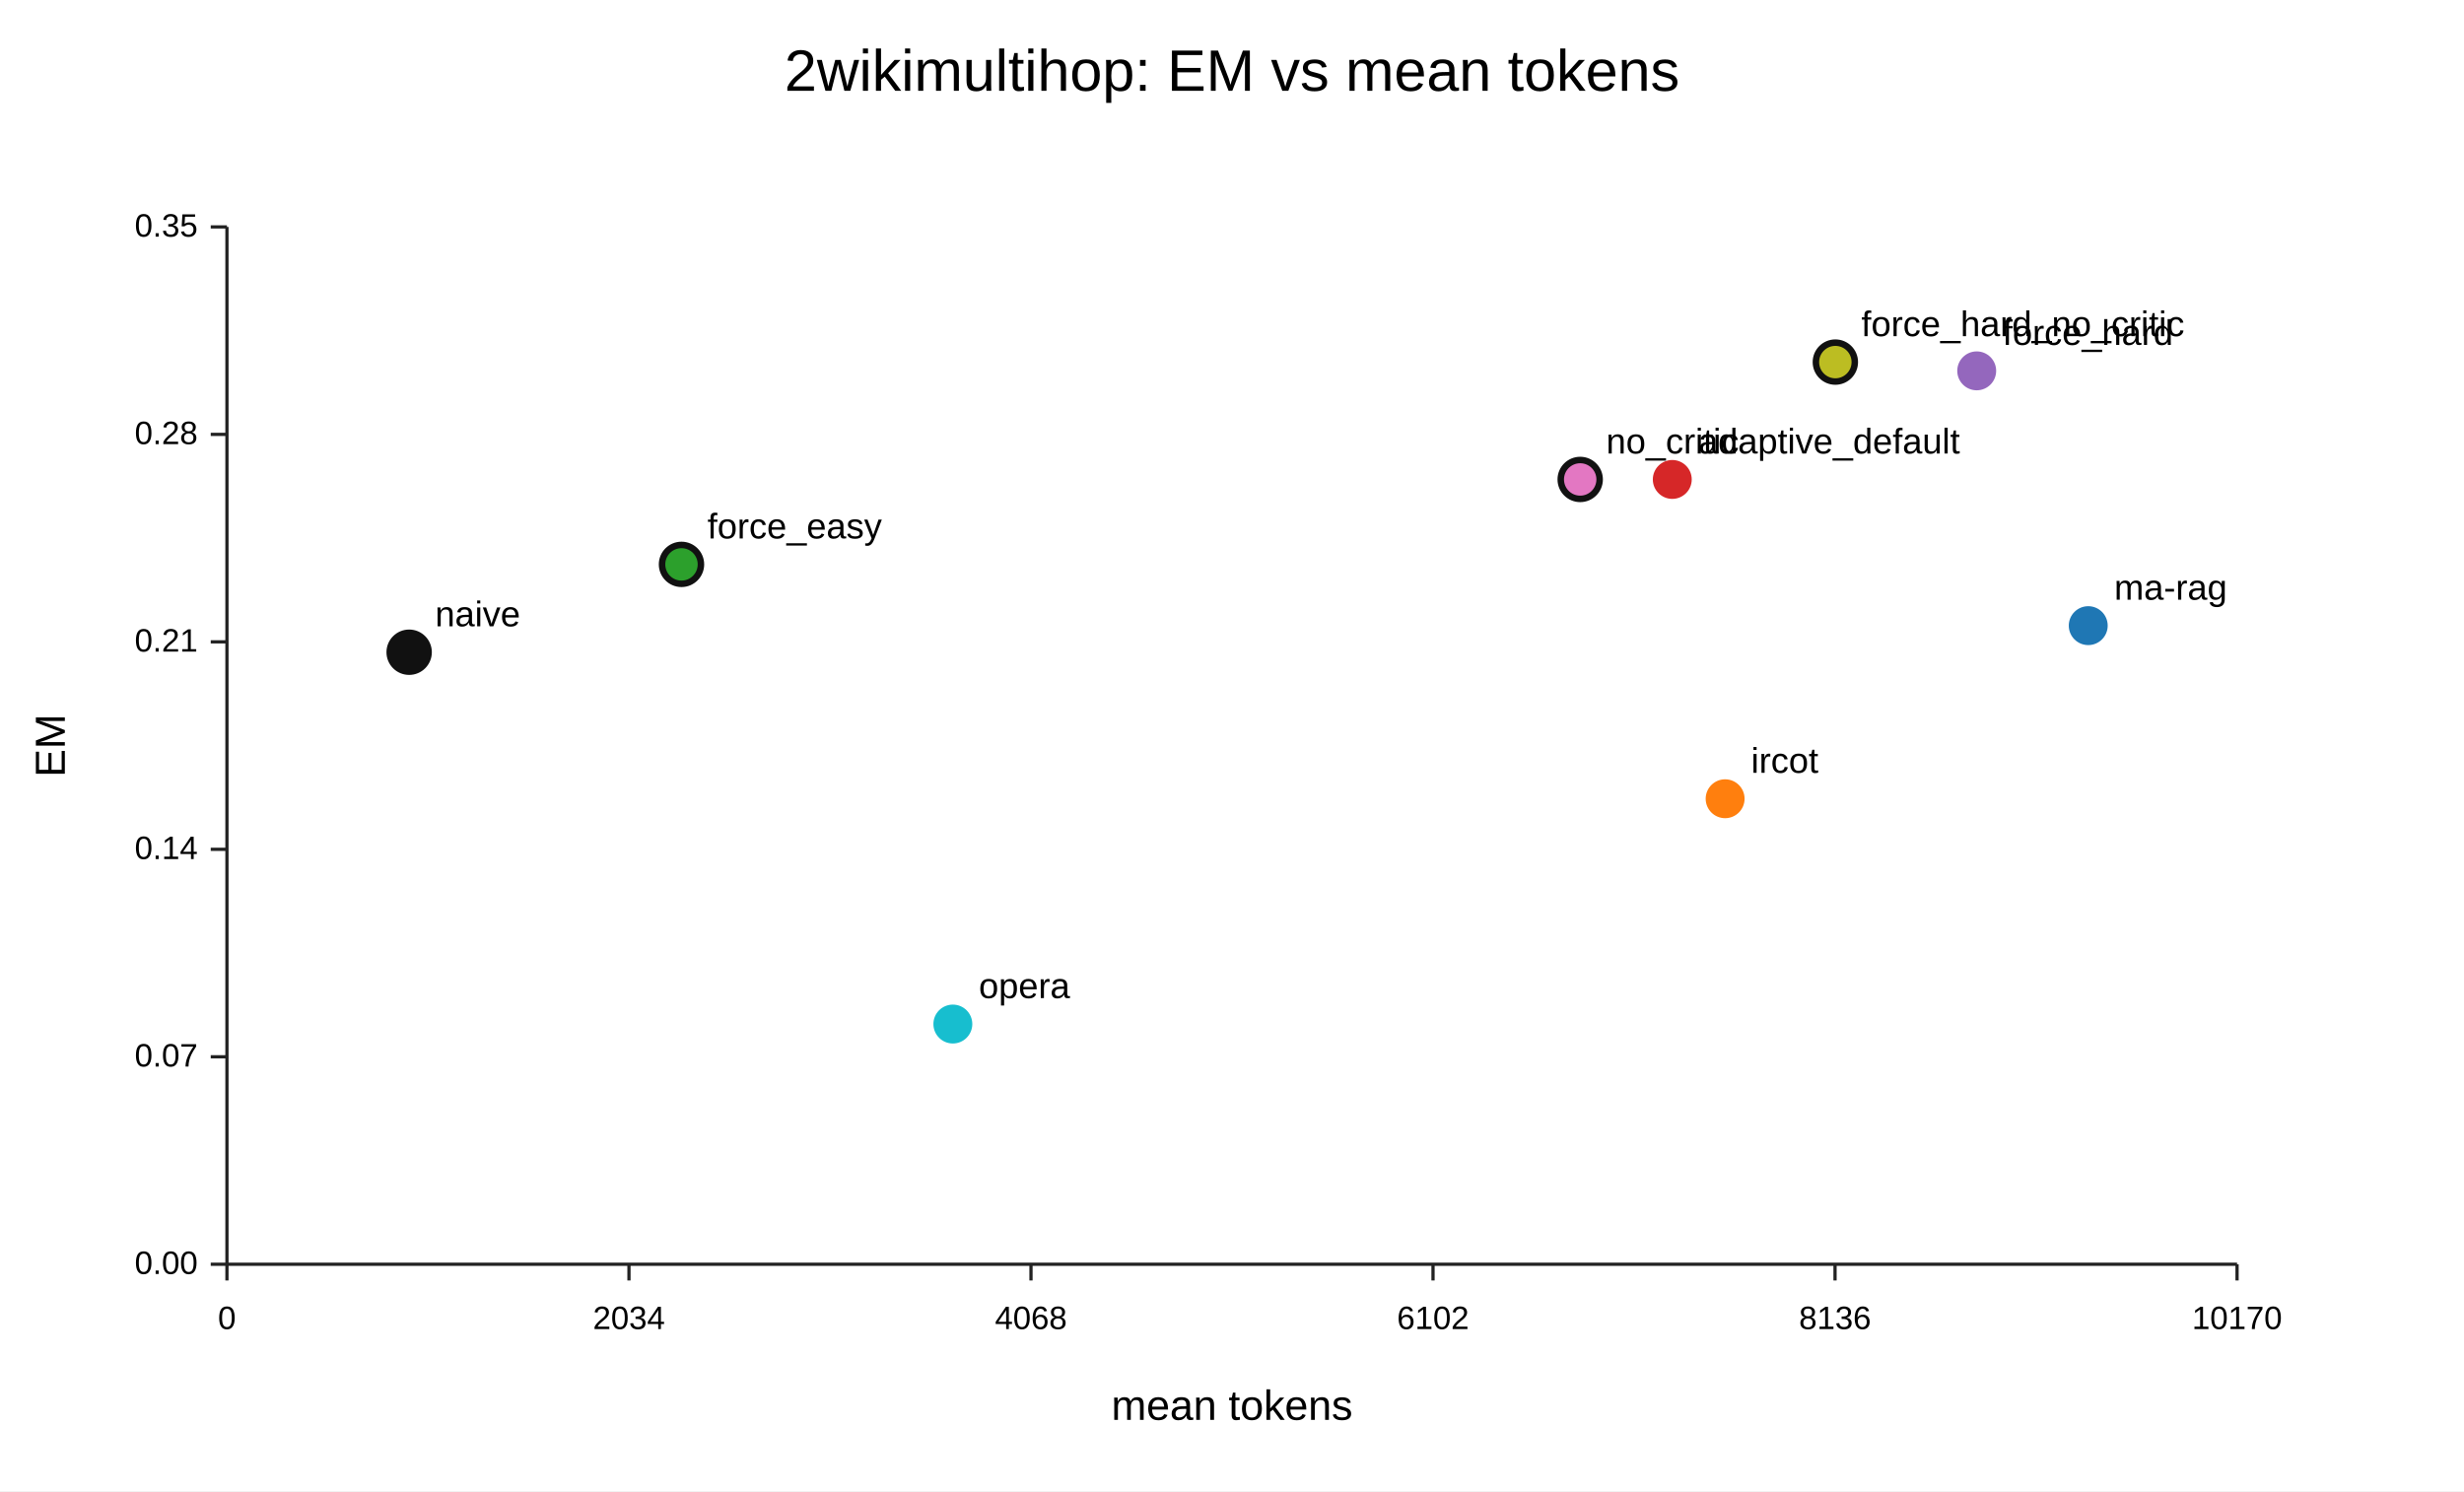
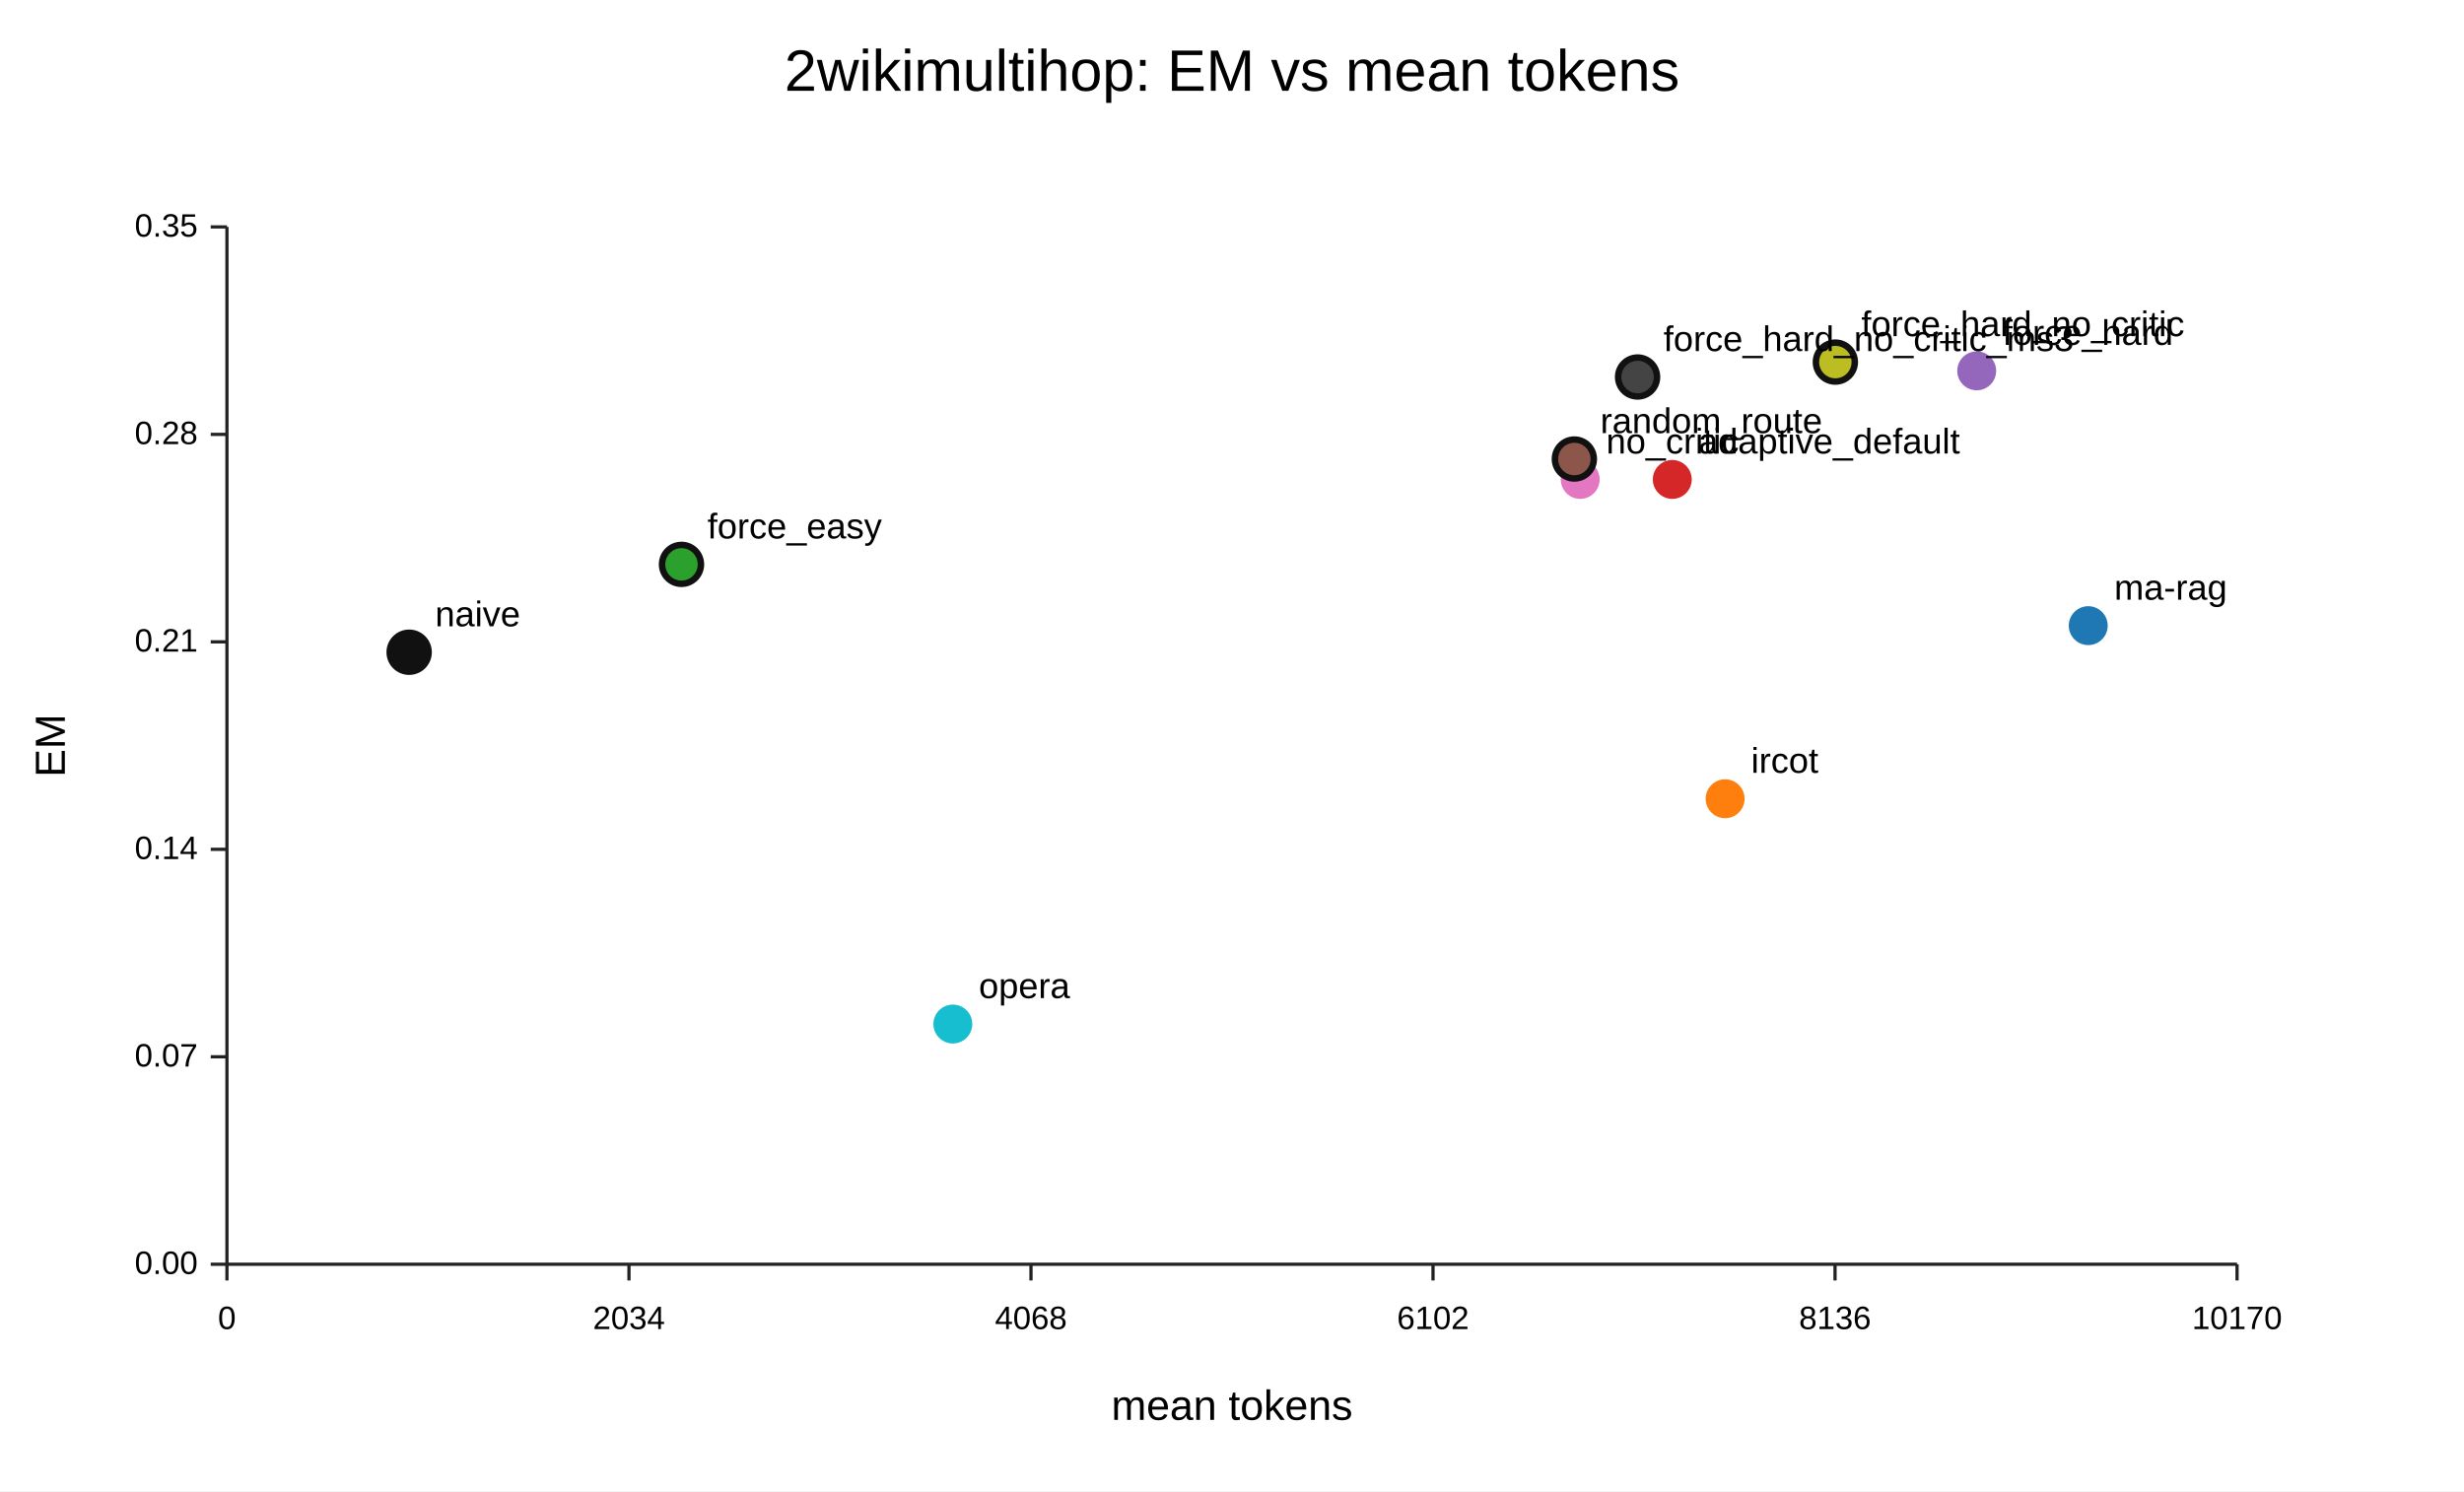
<svg xmlns="http://www.w3.org/2000/svg" width="760" height="460" viewBox="0 0 760 460">
  <rect width="100%" height="100%" fill="white" />
  <text x="380.0" y="28" text-anchor="middle" font-family="Arial" font-size="18">2wikimultihop: EM vs mean tokens</text>
  <line x1="70" y1="390" x2="690" y2="390" stroke="#222" />
  <line x1="70" y1="390" x2="70" y2="70" stroke="#222" />
  <text x="380.0" y="438" text-anchor="middle" font-family="Arial" font-size="13">mean tokens</text>
  <text transform="translate(20 230.0) rotate(-90)" text-anchor="middle" font-family="Arial" font-size="13">EM</text>
  <line x1="70.0" y1="390" x2="70.0" y2="395" stroke="#222" />
  <text x="70.0" y="410" text-anchor="middle" font-family="Arial" font-size="10">0</text>
  <line x1="65" y1="390.0" x2="70" y2="390.0" stroke="#222" />
  <text x="61" y="393.0" text-anchor="end" font-family="Arial" font-size="10">0.00</text>
  <line x1="194.0" y1="390" x2="194.0" y2="395" stroke="#222" />
  <text x="194.0" y="410" text-anchor="middle" font-family="Arial" font-size="10">2034</text>
  <line x1="65" y1="326.0" x2="70" y2="326.0" stroke="#222" />
  <text x="61" y="329.0" text-anchor="end" font-family="Arial" font-size="10">0.07</text>
  <line x1="318.0" y1="390" x2="318.0" y2="395" stroke="#222" />
  <text x="318.0" y="410" text-anchor="middle" font-family="Arial" font-size="10">4068</text>
  <line x1="65" y1="262.0" x2="70" y2="262.0" stroke="#222" />
  <text x="61" y="265.0" text-anchor="end" font-family="Arial" font-size="10">0.14</text>
  <line x1="442.0" y1="390" x2="442.0" y2="395" stroke="#222" />
  <text x="442.0" y="410" text-anchor="middle" font-family="Arial" font-size="10">6102</text>
  <line x1="65" y1="198.0" x2="70" y2="198.0" stroke="#222" />
  <text x="61" y="201.0" text-anchor="end" font-family="Arial" font-size="10">0.21</text>
  <line x1="566.0" y1="390" x2="566.0" y2="395" stroke="#222" />
  <text x="566.0" y="410" text-anchor="middle" font-family="Arial" font-size="10">8136</text>
  <line x1="65" y1="134.0" x2="70" y2="134.0" stroke="#222" />
  <text x="61" y="137.0" text-anchor="end" font-family="Arial" font-size="10">0.28</text>
  <line x1="690.0" y1="390" x2="690.0" y2="395" stroke="#222" />
  <text x="690.0" y="410" text-anchor="middle" font-family="Arial" font-size="10">10170</text>
  <line x1="65" y1="70.0" x2="70" y2="70.0" stroke="#222" />
  <text x="61" y="73.0" text-anchor="end" font-family="Arial" font-size="10">0.35</text>
  <circle cx="126.2" cy="201.2" r="6" fill="#111111" stroke="#111111" stroke-width="2" />
  <text x="134.2" y="193.2" font-family="Arial" font-size="11">naive</text>
  <circle cx="532.1" cy="246.4" r="6" fill="#ff7f0e" stroke="none" stroke-width="2" />
  <text x="540.1" y="238.4" font-family="Arial" font-size="11">ircot</text>
  <circle cx="293.9" cy="315.9" r="6" fill="#17becf" stroke="none" stroke-width="2" />
  <text x="301.9" y="307.9" font-family="Arial" font-size="11">opera</text>
  <circle cx="644.1" cy="193.0" r="6" fill="#1f77b4" stroke="none" stroke-width="2" />
  <text x="652.1" y="185.0" font-family="Arial" font-size="11">ma-rag</text>
  <circle cx="515.8" cy="147.9" r="6" fill="#d62728" stroke="none" stroke-width="2" />
  <text x="523.8" y="139.9" font-family="Arial" font-size="11">adaptive_default</text>
  <circle cx="210.2" cy="174.1" r="6" fill="#2ca02c" stroke="#111111" stroke-width="2" />
  <text x="218.2" y="166.1" font-family="Arial" font-size="11">force_easy</text>
  <circle cx="609.7" cy="114.4" r="6" fill="#9467bd" stroke="none" stroke-width="2" />
  <text x="617.7" y="106.4" font-family="Arial" font-size="11">force_hard</text>
-   <circle cx="487.4" cy="147.9" r="6" fill="#e377c2" stroke="#111111" stroke-width="2" />
+   <circle cx="487.4" cy="147.9" r="6" fill="#e377c2" stroke="none" stroke-width="2" />
  <text x="495.4" y="139.9" font-family="Arial" font-size="11">no_critic</text>
  <circle cx="566.1" cy="111.7" r="6" fill="#bcbd22" stroke="#111111" stroke-width="2" />
  <text x="574.1" y="103.7" font-family="Arial" font-size="11">force_hard_no_critic</text>
+   <circle cx="505.1" cy="116.3" r="6" fill="#444444" stroke="#111111" stroke-width="2" />
+   <text x="513.1" y="108.3" font-family="Arial" font-size="11">force_hard_no_critic_ms3</text>
+   <circle cx="485.6" cy="141.6" r="6" fill="#8c564b" stroke="#111111" stroke-width="2" />
+   <text x="493.6" y="133.6" font-family="Arial" font-size="11">random_route</text>
</svg>
